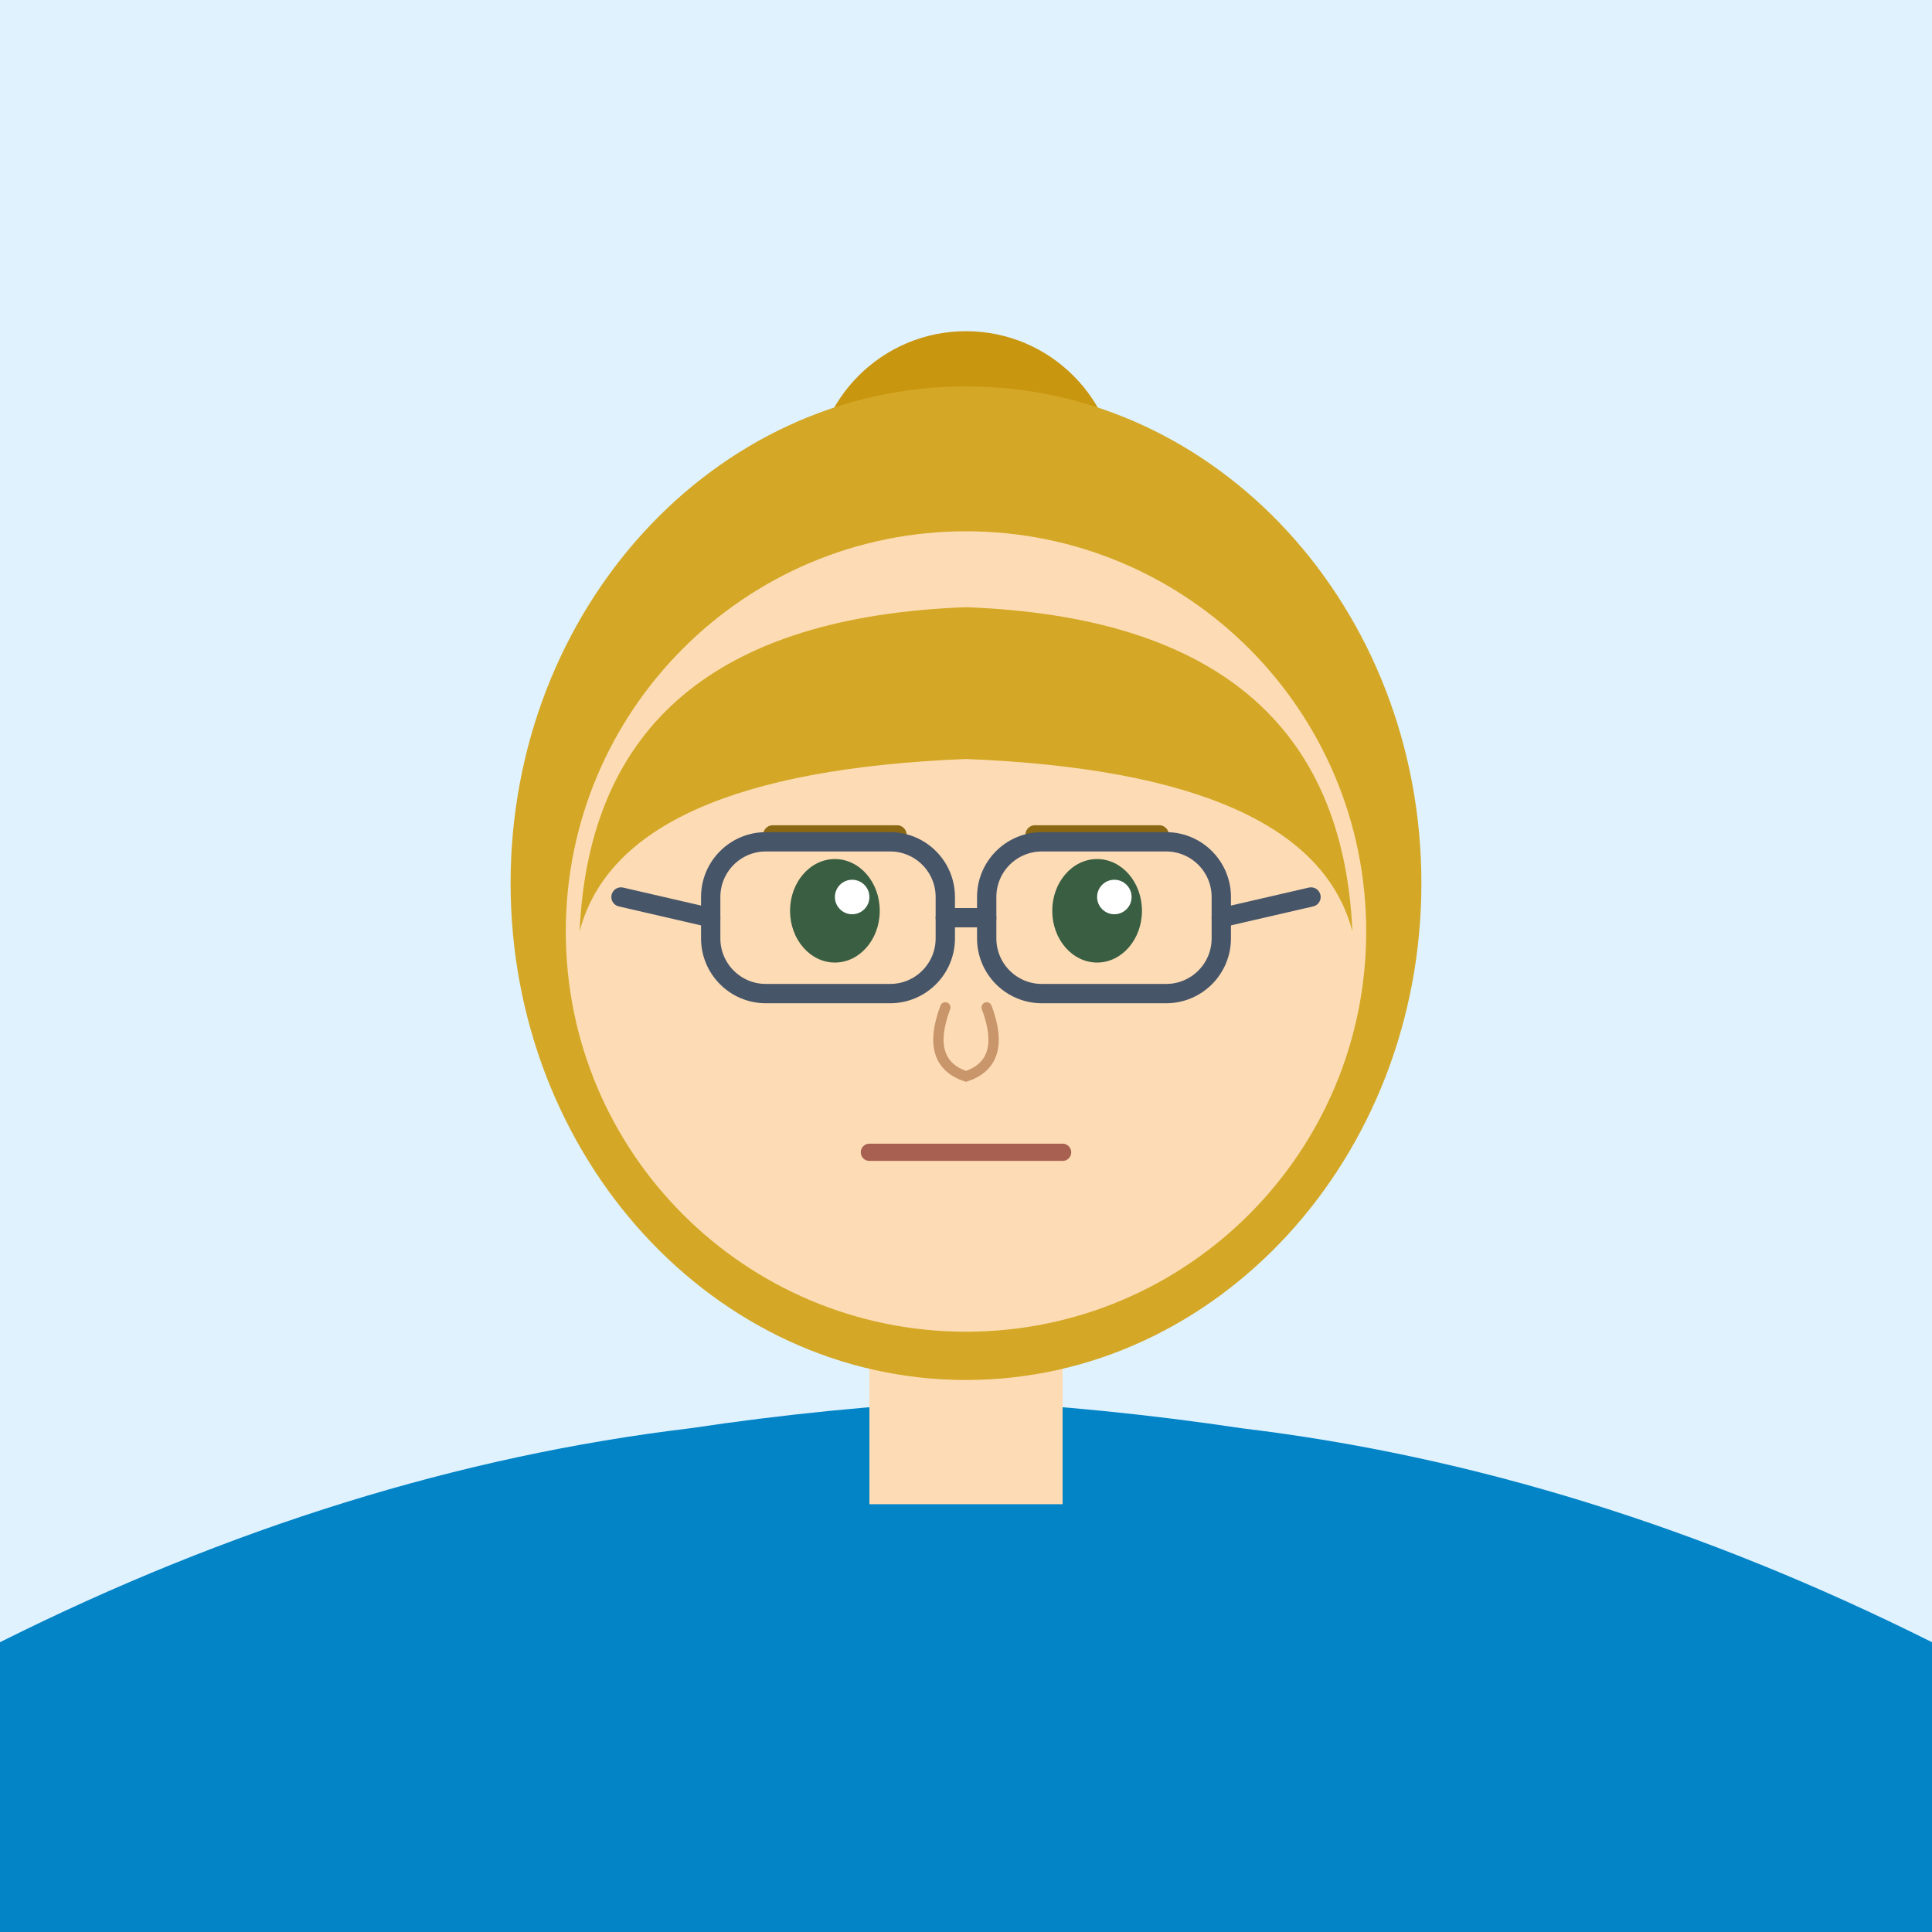
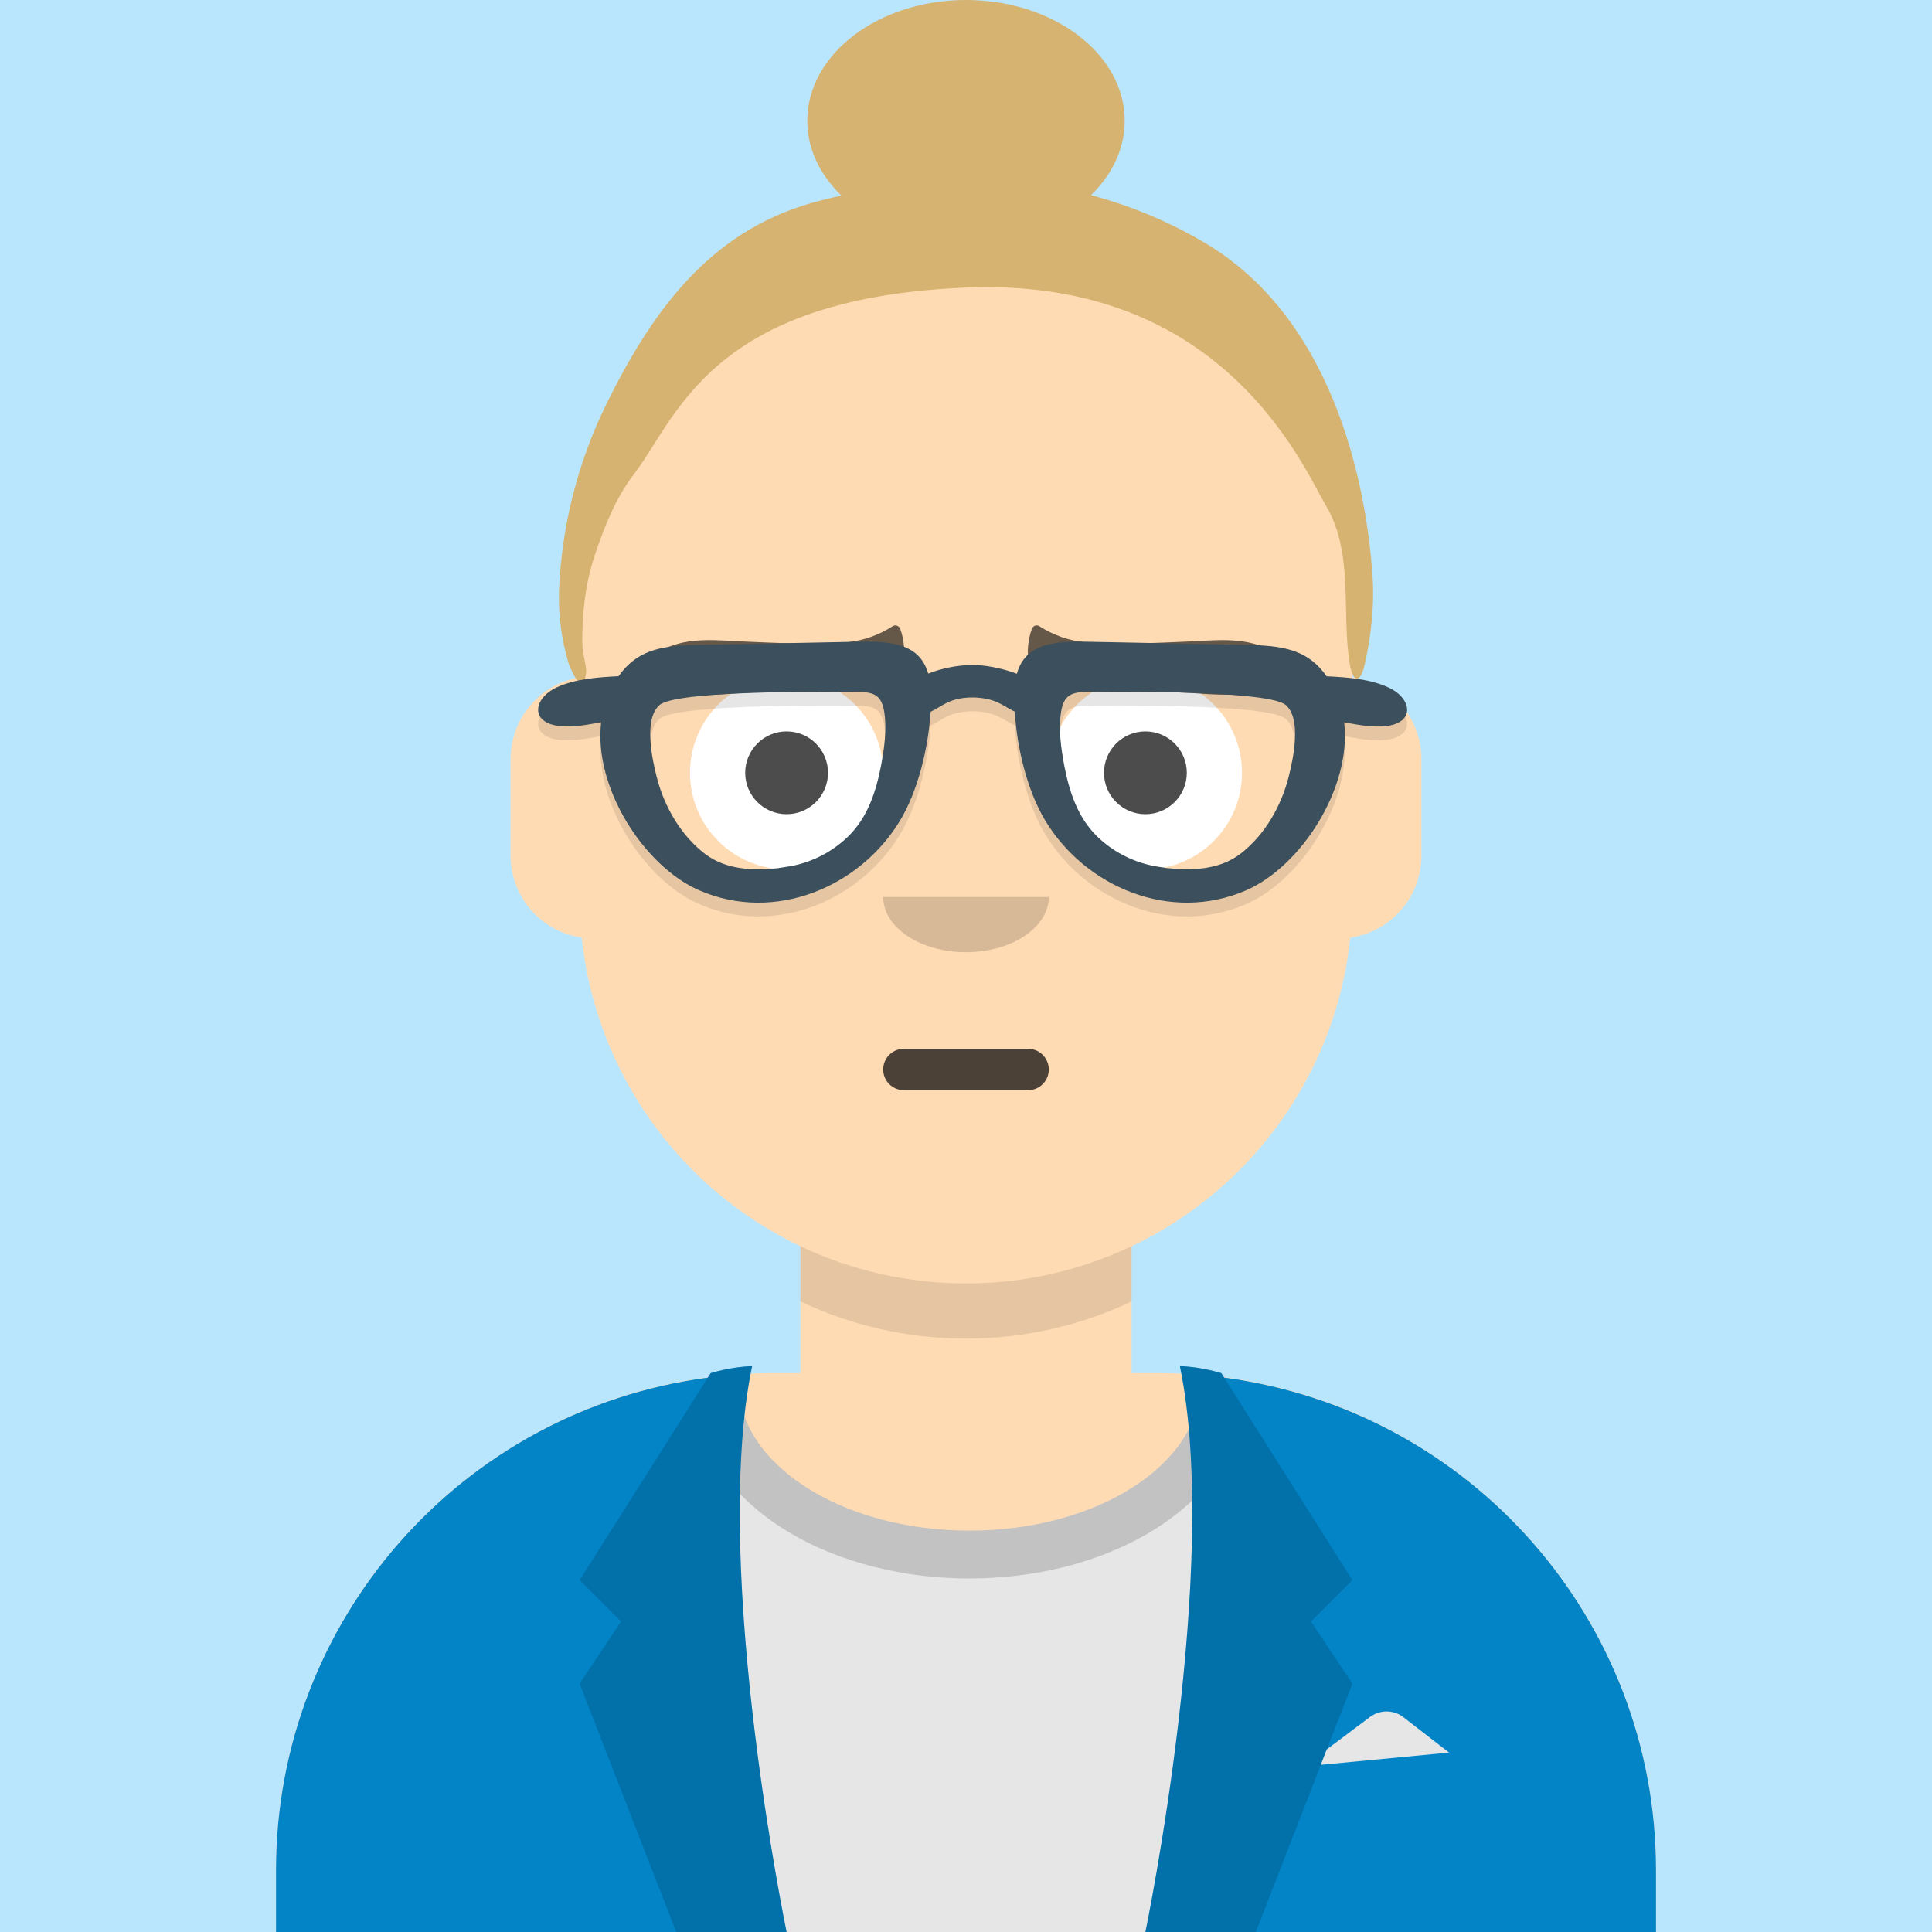
- <svg xmlns="http://www.w3.org/2000/svg" viewBox="0 0 280 280" fill="none">
-   <mask id="m">
-     <rect width="280" height="280" fill="#fff" />
+ <svg xmlns="http://www.w3.org/2000/svg" viewBox="0 0 280 280" fill="none" shape-rendering="auto">
+   <mask id="viewboxMask">
+     <rect width="280" height="280" rx="0" ry="0" x="0" y="0" fill="#fff" />
  </mask>
-   <g mask="url(#m)">
-     <rect width="280" height="280" fill="#E0F2FE" />
-     <path d="M0 280V238Q50 213 100 207Q120 204 140 203Q160 204 180 207Q230 213 280 238V280Z" fill="#0284C7" />
-     <rect x="126" y="188" width="28" height="30" fill="#FDDCB5" />
-     <circle cx="140" cy="70" r="22" fill="#C9960F" />
-     <ellipse cx="140" cy="128" rx="66" ry="72" fill="#D4A826" />
-     <circle cx="140" cy="135" r="58" fill="#FDDCB5" />
-     <path d="M84 135 Q86 90 140 88 Q194 90 196 135 Q190 112 140 110 Q90 112 84 135 Z" fill="#D4A826" />
-     <path d="M112 121 L130 121" stroke="#8B6914" stroke-width="2.8" stroke-linecap="round" fill="none" />
-     <path d="M150 121 L168 121" stroke="#8B6914" stroke-width="2.8" stroke-linecap="round" fill="none" />
-     <ellipse cx="121" cy="132" rx="6.5" ry="7.5" fill="#3A5E42" />
-     <ellipse cx="159" cy="132" rx="6.5" ry="7.5" fill="#3A5E42" />
-     <circle cx="123.5" cy="130" r="2.5" fill="#fff" />
-     <circle cx="161.5" cy="130" r="2.5" fill="#fff" />
-     <rect x="103" y="122" width="34" height="22" rx="8" stroke="#475569" stroke-width="2.8" fill="none" />
-     <rect x="143" y="122" width="34" height="22" rx="8" stroke="#475569" stroke-width="2.8" fill="none" />
-     <line x1="137" y1="133" x2="143" y2="133" stroke="#475569" stroke-width="2.8" stroke-linecap="round" />
-     <line x1="103" y1="133" x2="90" y2="130" stroke="#475569" stroke-width="2.8" stroke-linecap="round" />
-     <line x1="177" y1="133" x2="190" y2="130" stroke="#475569" stroke-width="2.8" stroke-linecap="round" />
-     <path d="M137 146 Q134 154 140 156 Q146 154 143 146" stroke="#C9956A" stroke-width="1.5" fill="none" stroke-linecap="round" />
-     <line x1="126" y1="167" x2="154" y2="167" stroke="#A86050" stroke-width="2.5" stroke-linecap="round" />
+   <g mask="url(#viewboxMask)">
+     <rect fill="#bae6fd" width="280" height="280" x="0" y="0" />
+     <g transform="translate(8)">
+       <path d="M132 36a56 56 0 0 0-56 56v6.17A12 12 0 0 0 66 110v14a12 12 0 0 0 10.3 11.88 56.04 56.04 0 0 0 31.7 44.73v18.4h-4a72 72 0 0 0-72 72v9h200v-9a72 72 0 0 0-72-72h-4v-18.39a56.04 56.04 0 0 0 31.7-44.73A12 12 0 0 0 198 124v-14a12 12 0 0 0-10-11.83V92a56 56 0 0 0-56-56Z" fill="#ffdbb4" />
+       <path d="M108 180.61v8a55.79 55.79 0 0 0 24 5.39c8.59 0 16.73-1.93 24-5.39v-8a55.79 55.79 0 0 1-24 5.39 55.79 55.79 0 0 1-24-5.39Z" fill="#000" fill-opacity=".1" />
+       <g transform="translate(0 170)">
+         <path d="M132.5 51.83c18.5 0 33.5-9.62 33.5-21.48 0-.36-.01-.7-.04-1.06A72 72 0 0 1 232 101.04V110H32v-8.95a72 72 0 0 1 67.05-71.83c-.03.37-.05.75-.05 1.13 0 11.86 15 21.48 33.5 21.48Z" fill="#E6E6E6" />
+         <path d="M132.5 58.76c21.89 0 39.63-12.05 39.63-26.91 0-.6-.02-1.2-.08-1.8-2-.33-4.03-.59-6.1-.76.04.35.05.7.05 1.06 0 11.86-15 21.48-33.5 21.48S99 42.2 99 30.35c0-.38.02-.76.05-1.13-2.06.14-4.08.36-6.08.67-.07.65-.1 1.3-.1 1.96 0 14.86 17.74 26.91 39.63 26.91Z" fill="#000" fill-opacity=".16" />
+         <path d="M100.78 29.12 101 28c-2.96.05-6 1-6 1l-.42.66A72.01 72.01 0 0 0 32 101.06V110h74s-10.7-51.56-5.24-80.8l.02-.08ZM158 110s11-53 5-82c2.96.05 6 1 6 1l.42.66a72.01 72.01 0 0 1 62.58 71.4V110h-74Z" fill="#0284c7" />
+         <path d="M101 28c-6 29 5 82 5 82H90L76 74l6-9-6-6 19-30s3.04-.95 6-1ZM163 28c6 29-5 82-5 82h16l14-36-6-9 6-6-19-30s-3.04-.95-6-1Z" fill-rule="evenodd" clip-rule="evenodd" fill="#000" fill-opacity=".15" />
+         <path d="m183.42 85.77.87-2.24 6.27-4.7a4 4 0 0 1 4.85.05l6.6 5.12-18.59 1.77Z" fill="#E6E6E6" />
+       </g>
+       <g transform="translate(78 134)">
+         <rect x="42" y="18" width="24" height="6" rx="3" fill="#000" fill-opacity=".7" />
+       </g>
+       <g transform="translate(104 122)">
+         <path fill-rule="evenodd" clip-rule="evenodd" d="M16 8c0 4.42 5.37 8 12 8s12-3.58 12-8" fill="#000" fill-opacity=".16" />
+       </g>
+       <g transform="translate(76 90)">
+         <path d="M44 22a14 14 0 1 1-28 0 14 14 0 0 1 28 0ZM96 22a14 14 0 1 1-28 0 14 14 0 0 1 28 0Z" fill="#fff" />
+         <path d="M36 22a6 6 0 1 1-12 0 6 6 0 0 1 12 0ZM88 22a6 6 0 1 1-12 0 6 6 0 0 1 12 0Z" fill="#000" fill-opacity=".7" />
+       </g>
+       <g transform="translate(76 82)">
+         <path d="M38.66 11.1c-5 .35-9.92.08-14.92-.13-3.83-.16-7.72-.68-11.37 1.01-.7.32-4.53 2.28-4.44 3.35.07.85 3.93 2.2 4.63 2.44 3.67 1.29 7.18.9 10.95.66 4.64-.27 9.25-.07 13.87-.2 3.12-.1 7.92-.63 9.46-4.4.46-1.14.1-3.42-.36-4.66-.19-.5-.72-.69-1.13-.4a15.04 15.04 0 0 1-6.68 2.32ZM73.34 11.1c5 .35 9.92.08 14.92-.13 3.83-.16 7.72-.68 11.37 1.01.7.32 4.53 2.28 4.44 3.35-.07.85-3.93 2.2-4.63 2.44-3.67 1.29-7.18.9-10.95.66-4.63-.27-9.24-.07-13.86-.2-3.12-.1-7.92-.63-9.46-4.4-.46-1.14-.1-3.42.36-4.66.18-.5.72-.69 1.13-.4a15.04 15.04 0 0 0 6.68 2.32Z" fill-rule="evenodd" clip-rule="evenodd" fill="#000" fill-opacity=".6" />
+       </g>
+       <g transform="translate(-1)">
+         <path d="M151.12 28.28c3.06-2.97 4.88-6.71 4.88-10.78C156 7.84 145.7 0 133 0s-23 7.84-23 17.5c0 4.1 1.85 7.86 4.94 10.84-.99.22-1.95.45-2.9.69-15.1 3.8-24.02 14.62-31.68 30.62a67.68 67.68 0 0 0-6.34 25.83c-.13 3.41.33 6.94 1.25 10.22.33 1.2 2.15 5.39 2.65 2 .1-.66-.07-1.47-.24-2.27-.12-.55-.23-1.1-.26-1.6-.08-1.56 0-3.15.11-4.72.2-2.92.73-5.8 1.65-8.59 1.33-3.98 3.02-8.3 5.6-11.67.97-1.25 1.88-2.7 2.88-4.27 5.63-8.9 13.68-21.6 45.34-22.9 34.3-1.42 46.78 21.66 51.21 29.87.38.7.7 1.3.97 1.75 2.67 4.53 2.78 9.75 2.9 14.91.05 2.71.11 5.41.54 8 .47 2.84 1.54 2.78 2.13.23 1-4.33 1.47-8.83 1.15-13.28-.72-10.05-4.4-36.45-24.6-48.15a65.52 65.52 0 0 0-16.18-6.73Z" fill="#d6b370" />
+       </g>
+       <g transform="translate(49 72)" />
+       <g transform="translate(62 42)">
+         <g fill-rule="evenodd" clip-rule="evenodd">
+           <path d="M111.71 53.49c4.67.16 8 .88 10.55 4.52 3.01.15 6.25.37 8.98 1.63 3.39 1.56 3.9 5.1-.36 5.59-1.86.2-3.72-.12-5.55-.45l-.19-.03-.33-.06c1.1 9.46-6.21 20.87-14.23 24.35C99.6 93.8 87.34 88.53 81.53 79c-2.62-4.3-4.14-10.51-4.46-15.86-.42-.2-.83-.44-1.23-.67-.38-.22-.76-.44-1.12-.61-2-.98-5.34-1.1-7.5 0-.35.17-.7.37-1.05.58-.42.25-.86.5-1.3.72C64.53 68.5 63.01 74.7 60.4 79c-5.8 9.53-18.07 14.8-29.05 10.04-8.02-3.48-15.33-14.89-14.23-24.35l-.33.06-.2.03c-1.83.33-3.7.66-5.55.45-4.27-.5-3.74-4.03-.36-5.6 2.72-1.25 5.96-1.47 8.97-1.62 2.55-3.63 5.88-4.36 10.55-4.52l23.29-.46c5.19-.14 9.72 0 11.03 4.6a18.7 18.7 0 0 1 6.35-1.25c1.86 0 4.35.45 6.5 1.28 1.3-4.64 5.83-4.77 11.03-4.63l23.3.46Zm-24.03 6.78c-2.37.03-3.5.42-3.9 2.9-.4 2.5 0 5.31.46 7.78.73 3.77 1.92 7.46 4.71 10.22a16.24 16.24 0 0 0 8.32 4.34c.11.03.54.1.96.16.63.1 1.23.18.71.13l-.1-.01h-.06a47.08 47.08 0 0 1 .16 0c3.73.4 7.72.32 10.82-2.04 3.53-2.7 5.95-6.95 7.01-11.2.63-2.48 1.93-8.42-.46-10.4-2.73-2.28-28.63-1.88-28.63-1.88Zm-33.43 0c2.37.03 3.5.42 3.9 2.9.4 2.5 0 5.32-.46 7.78-.73 3.77-1.92 7.46-4.71 10.22a16.23 16.23 0 0 1-8.32 4.35l-.96.15c-.64.1-1.26.19-.68.13-3.73.4-7.74.32-10.85-2.05-3.53-2.69-5.95-6.95-7.01-11.2-.63-2.48-1.93-8.42.46-10.4 2.73-2.28 28.63-1.87 28.63-1.87Zm-10.93 25.5Z" fill="#000" fill-opacity=".1" />
+           <path d="M111.71 51.49c4.67.16 8 .88 10.55 4.52 3.01.15 6.25.37 8.98 1.63 3.39 1.56 3.9 5.1-.36 5.59-1.86.2-3.72-.12-5.55-.45l-.19-.03-.33-.06c1.1 9.46-6.21 20.87-14.23 24.35C99.6 91.8 87.34 86.53 81.53 77c-2.62-4.3-4.14-10.51-4.46-15.86-.42-.2-.83-.44-1.23-.67-.38-.22-.76-.44-1.12-.61-2-.98-5.34-1.1-7.5 0-.35.17-.7.37-1.05.58-.42.25-.86.5-1.3.72C64.53 66.5 63.01 72.7 60.4 77c-5.8 9.53-18.07 14.8-29.05 10.04-8.02-3.48-15.33-14.89-14.23-24.35-.11 0-.22.03-.33.05l-.2.03c-1.83.33-3.7.66-5.55.45-4.27-.5-3.74-4.03-.36-5.6 2.72-1.25 5.96-1.47 8.97-1.62 2.55-3.63 5.88-4.36 10.55-4.52l23.29-.46c5.19-.14 9.72 0 11.03 4.6a18.7 18.7 0 0 1 6.35-1.25c1.86 0 4.35.45 6.5 1.28 1.3-4.64 5.83-4.77 11.03-4.63l23.3.46Zm-24.03 6.78c-2.37.03-3.5.42-3.9 2.9-.4 2.5 0 5.31.46 7.78.73 3.77 1.92 7.46 4.71 10.22a16.24 16.24 0 0 0 8.32 4.34c.11.03.54.1.96.16.63.1 1.23.18.71.13l-.1-.01h-.06a47.08 47.08 0 0 1 .16 0c3.73.4 7.72.32 10.82-2.04 3.53-2.7 5.95-6.95 7.01-11.2.63-2.48 1.93-8.42-.46-10.4-2.73-2.28-28.63-1.88-28.63-1.88Zm-33.43 0c2.37.03 3.5.42 3.9 2.9.4 2.5 0 5.32-.46 7.78-.73 3.77-1.92 7.46-4.71 10.22a16.23 16.23 0 0 1-8.32 4.35l-.96.15c-.64.1-1.26.19-.68.13-3.73.4-7.74.32-10.85-2.05-3.53-2.69-5.95-6.95-7.01-11.2-.63-2.48-1.93-8.42.46-10.4 2.73-2.28 28.63-1.87 28.63-1.87Zm-10.93 25.5Z" fill="#3c4f5c" />
+         </g>
+       </g>
+     </g>
  </g>
</svg>
